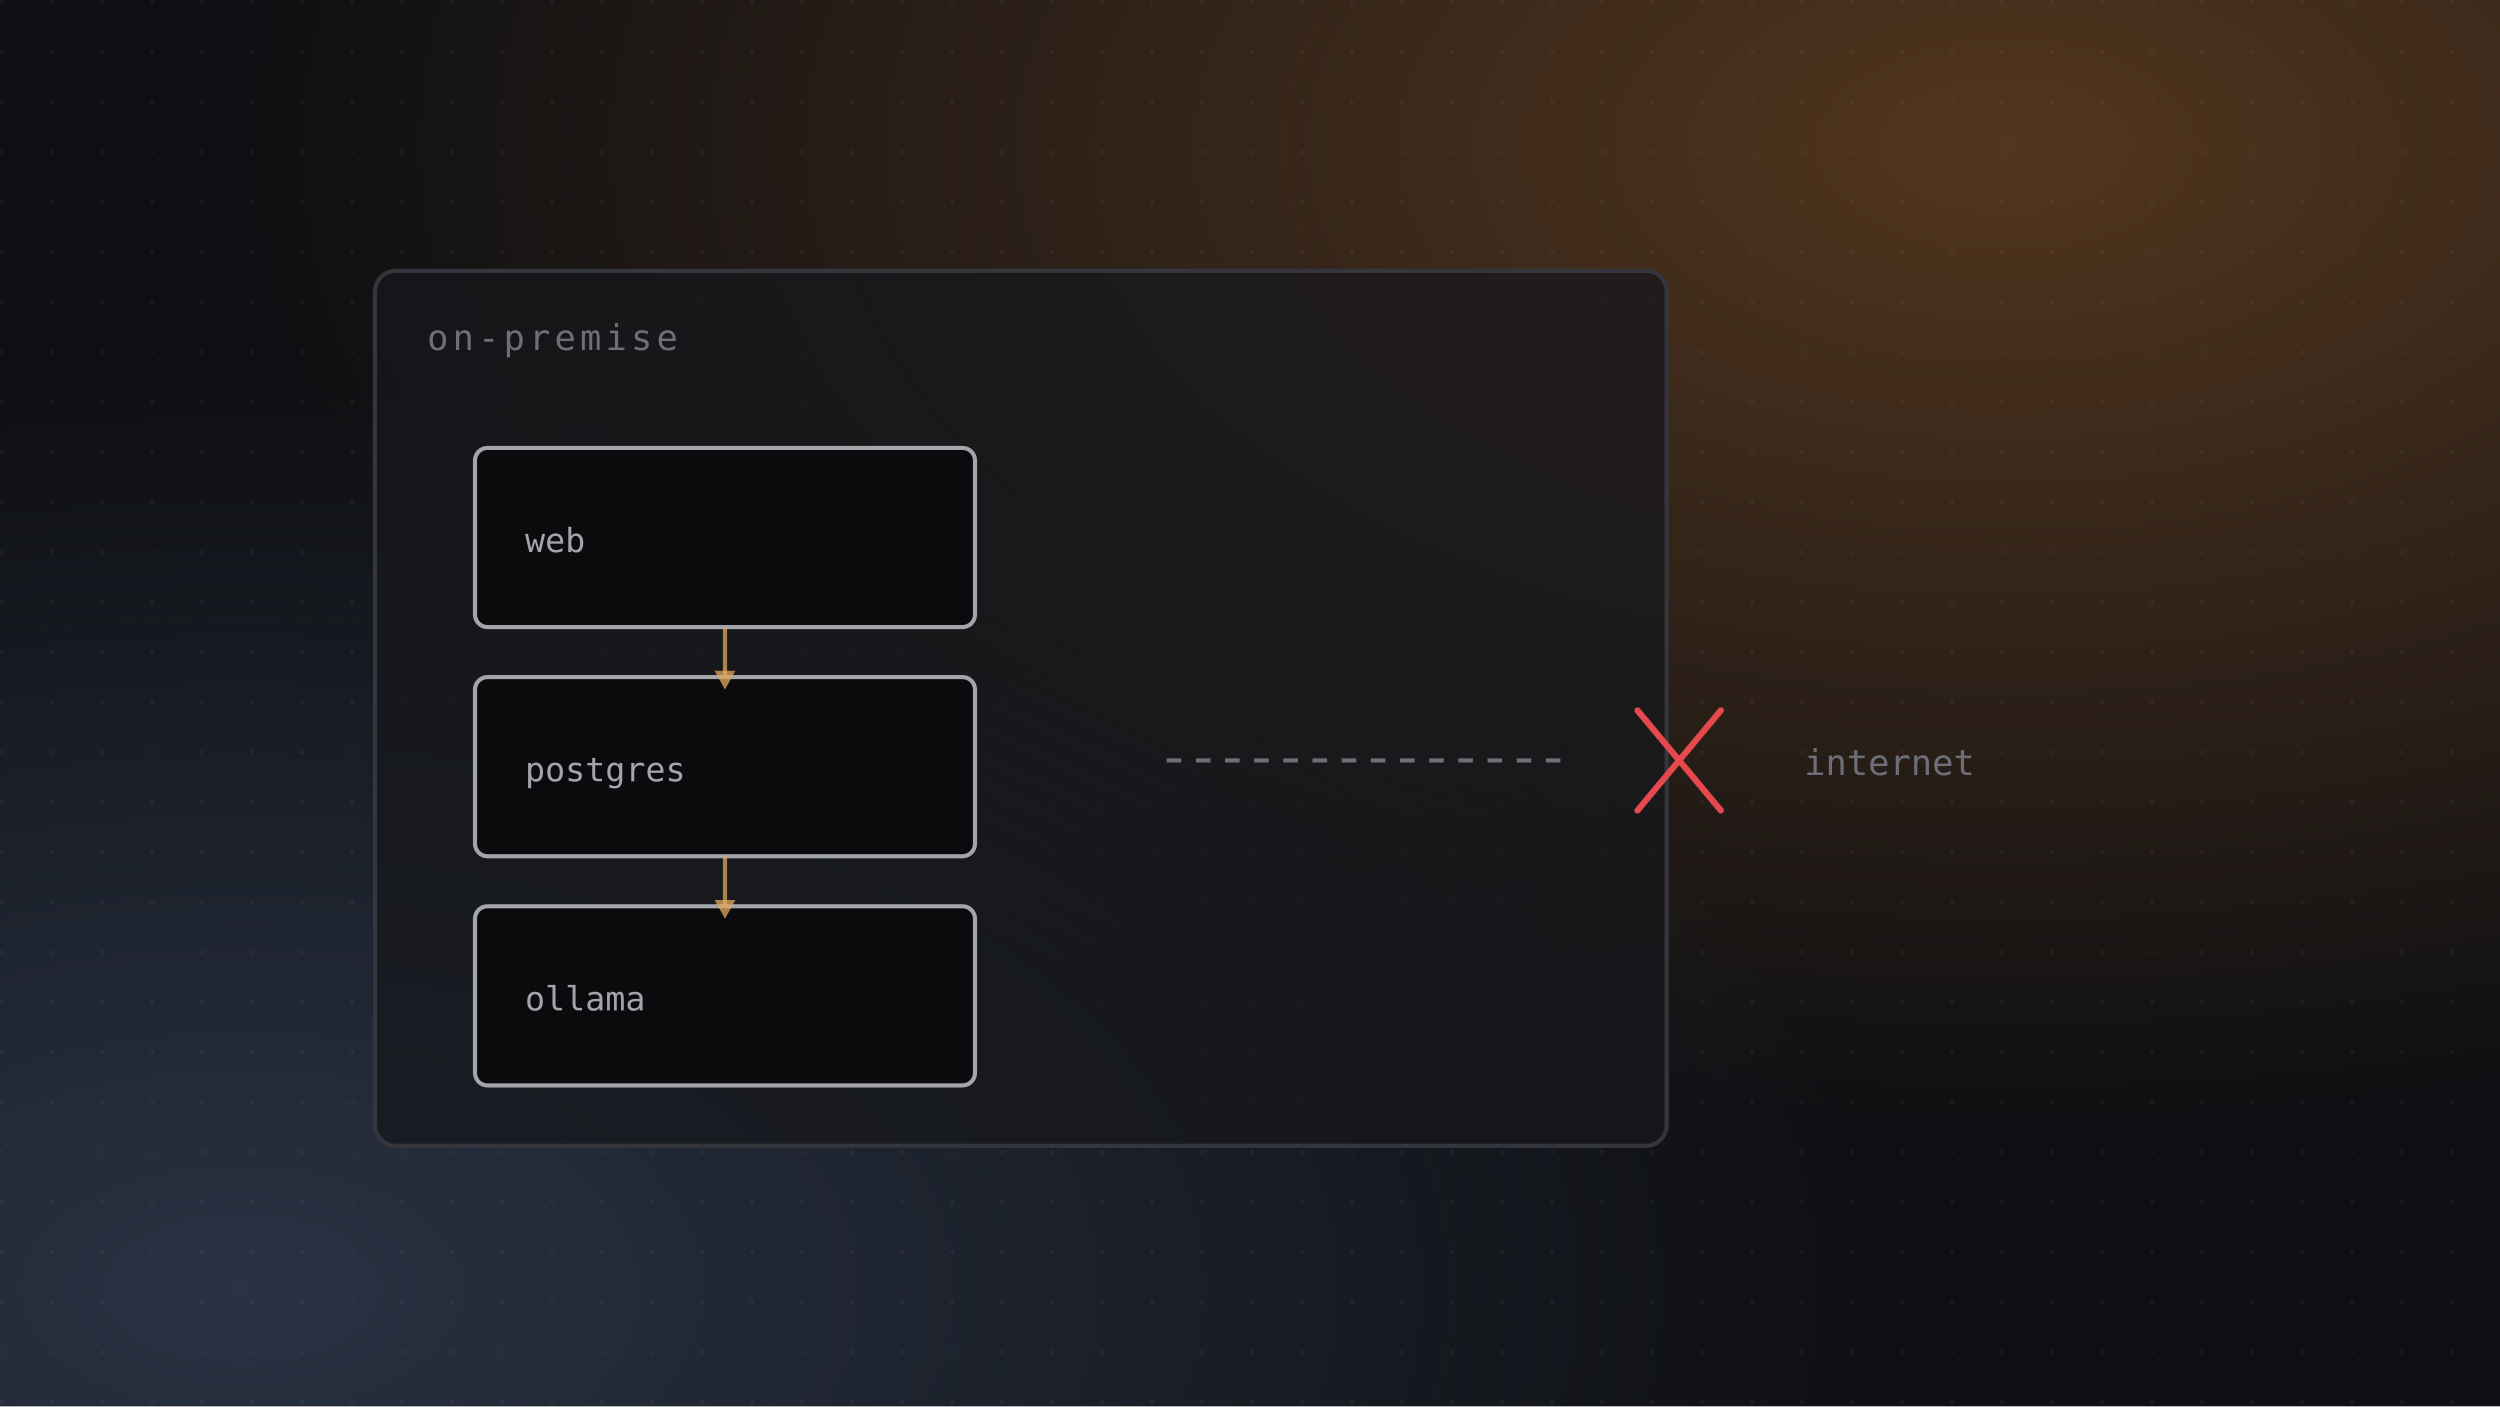
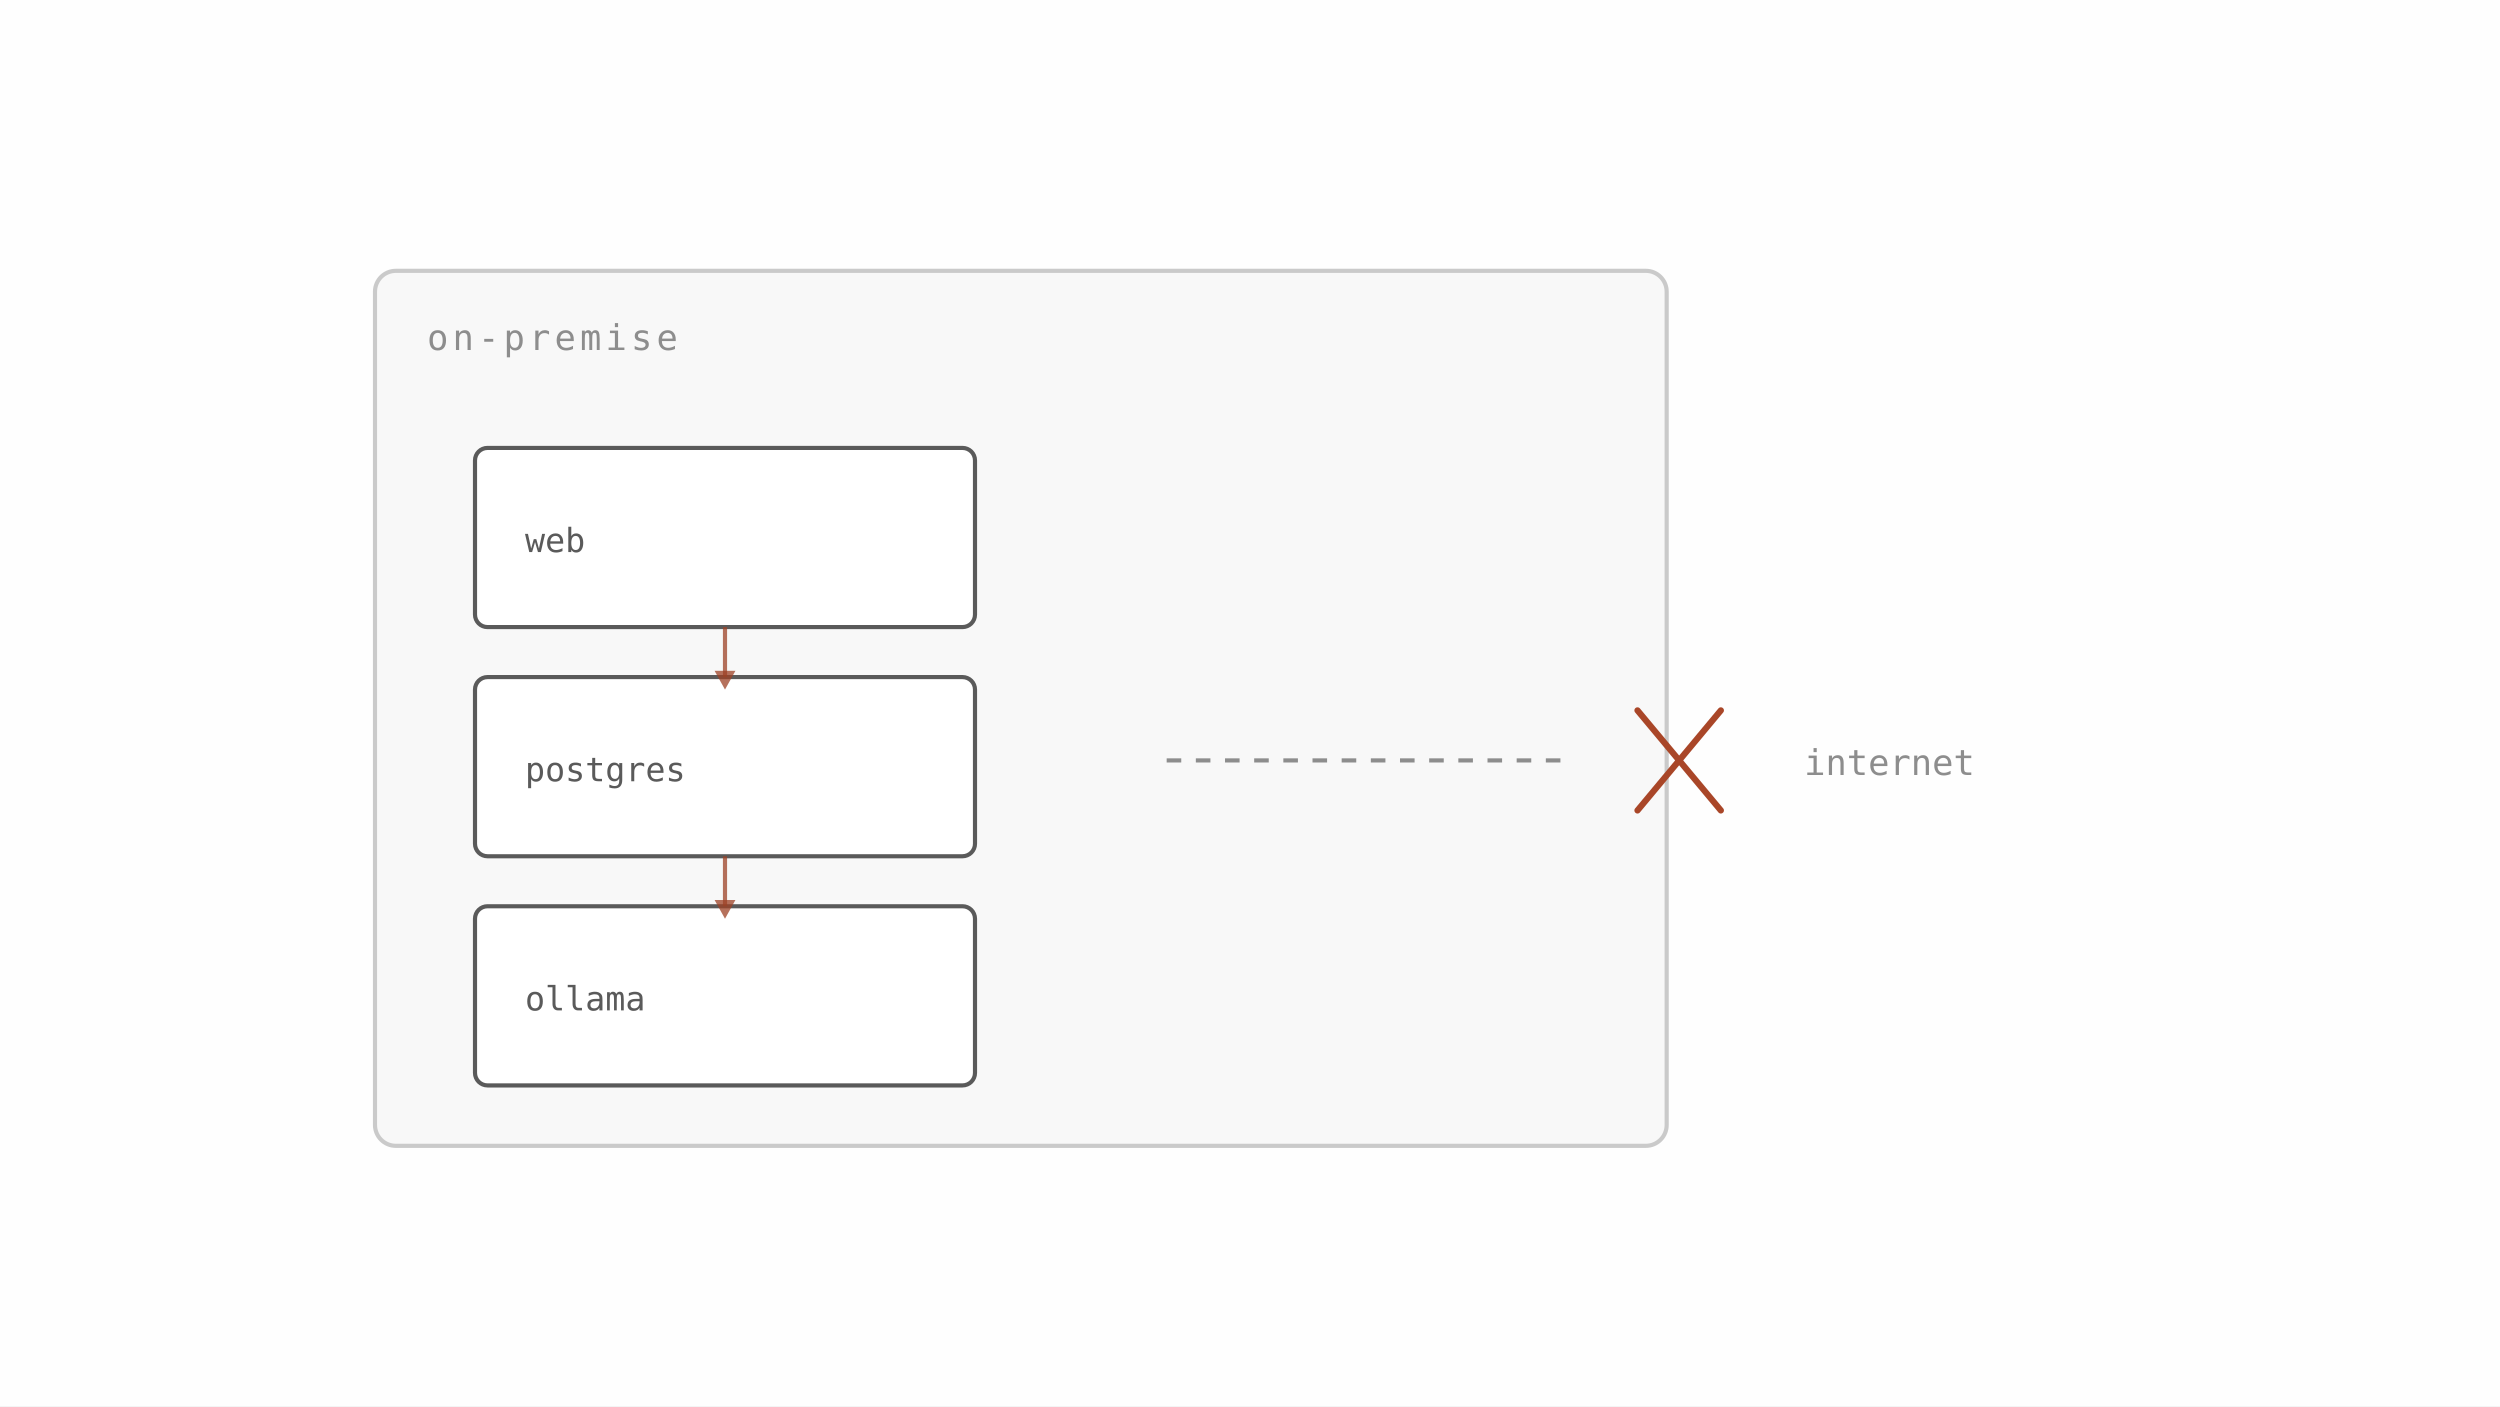
<svg xmlns="http://www.w3.org/2000/svg" viewBox="0 0 1200 675" width="1200" height="675" role="img" aria-label="Three stacked containers inside a closed boundary, with one arrow blocked at the edge">
  <defs>
-     <radialGradient id="opGlowA" cx="80%" cy="10%" r="70%">
-       <stop offset="0%" stop-color="#b06c2e" stop-opacity="0.42" />
-       <stop offset="100%" stop-color="#b06c2e" stop-opacity="0" />
-     </radialGradient>
-     <radialGradient id="opGlowB" cx="10%" cy="92%" r="65%">
-       <stop offset="0%" stop-color="#566c94" stop-opacity="0.38" />
-       <stop offset="100%" stop-color="#566c94" stop-opacity="0" />
-     </radialGradient>
-     <pattern id="opDots" width="24" height="24" patternUnits="userSpaceOnUse">
-       <circle cx="1" cy="1" r="1" fill="#f4f4f6" opacity="0.05" />
-     </pattern>
  </defs>
-   <rect width="1200" height="675" fill="#0e0f12" />
-   <rect width="1200" height="675" fill="url(#opDots)" />
-   <rect width="1200" height="675" fill="url(#opGlowA)" />
-   <rect width="1200" height="675" fill="url(#opGlowB)" />
-   <rect x="180" y="130" width="620" height="420" rx="10" fill="#16171b" fill-opacity="0.75" stroke="#34353d" stroke-width="2" />
-   <text x="205" y="168" font-family="ui-monospace, Menlo, monospace" font-size="17" fill="#6d6e77" letter-spacing="2">on-premise</text>
-   <g stroke="#a3a4ac" stroke-width="2" fill="none">
-     <rect x="228" y="215" width="240" height="86" rx="6" fill="#0a0b0d" />
-     <rect x="228" y="325" width="240" height="86" rx="6" fill="#0a0b0d" />
-     <rect x="228" y="435" width="240" height="86" rx="6" fill="#0a0b0d" />
+   <rect width="1200" height="675" fill="#fefefe" />
+   <rect x="180" y="130" width="620" height="420" rx="10" fill="#f5f5f5" fill-opacity="0.75" stroke="#cacaca" stroke-width="2" />
+   <text x="205" y="168" font-family="ui-monospace, Menlo, monospace" font-size="17" fill="#8d8d8d" letter-spacing="2">on-premise</text>
+   <g stroke="#5a5a5a" stroke-width="2" fill="none">
+     <rect x="228" y="215" width="240" height="86" rx="6" fill="#ffffff" />
+     <rect x="228" y="325" width="240" height="86" rx="6" fill="#ffffff" />
+     <rect x="228" y="435" width="240" height="86" rx="6" fill="#ffffff" />
  </g>
-   <g font-family="ui-monospace, Menlo, monospace" font-size="16" fill="#a3a4ac">
+   <g font-family="ui-monospace, Menlo, monospace" font-size="16" fill="#5a5a5a">
    <text x="252" y="265">web</text>
    <text x="252" y="375">postgres</text>
    <text x="252" y="485">ollama</text>
  </g>
-   <g stroke="#e0a85c" stroke-width="2" opacity="0.75">
+   <g stroke="#9d4125" stroke-width="2" opacity="0.75">
    <path d="M348 301v24" />
    <path d="M348 411v24" />
  </g>
-   <g fill="#e0a85c" opacity="0.75">
+   <g fill="#9d4125" opacity="0.75">
    <path d="M348 331l-5-9h10z" />
    <path d="M348 441l-5-9h10z" />
  </g>
-   <g stroke="#6d6e77" stroke-width="2" stroke-dasharray="7 7">
+   <g stroke="#8d8d8d" stroke-width="2" stroke-dasharray="7 7">
    <path d="M560 365h190" />
  </g>
-   <g stroke="#e5484d" stroke-width="3" stroke-linecap="round">
+   <g stroke="#a94628" stroke-width="3" stroke-linecap="round">
    <path d="M786 341l40 48M826 341l-40 48" />
  </g>
-   <text x="866" y="372" font-family="ui-monospace, Menlo, monospace" font-size="17" fill="#6d6e77">internet</text>
+   <text x="866" y="372" font-family="ui-monospace, Menlo, monospace" font-size="17" fill="#8d8d8d">internet</text>
</svg>
